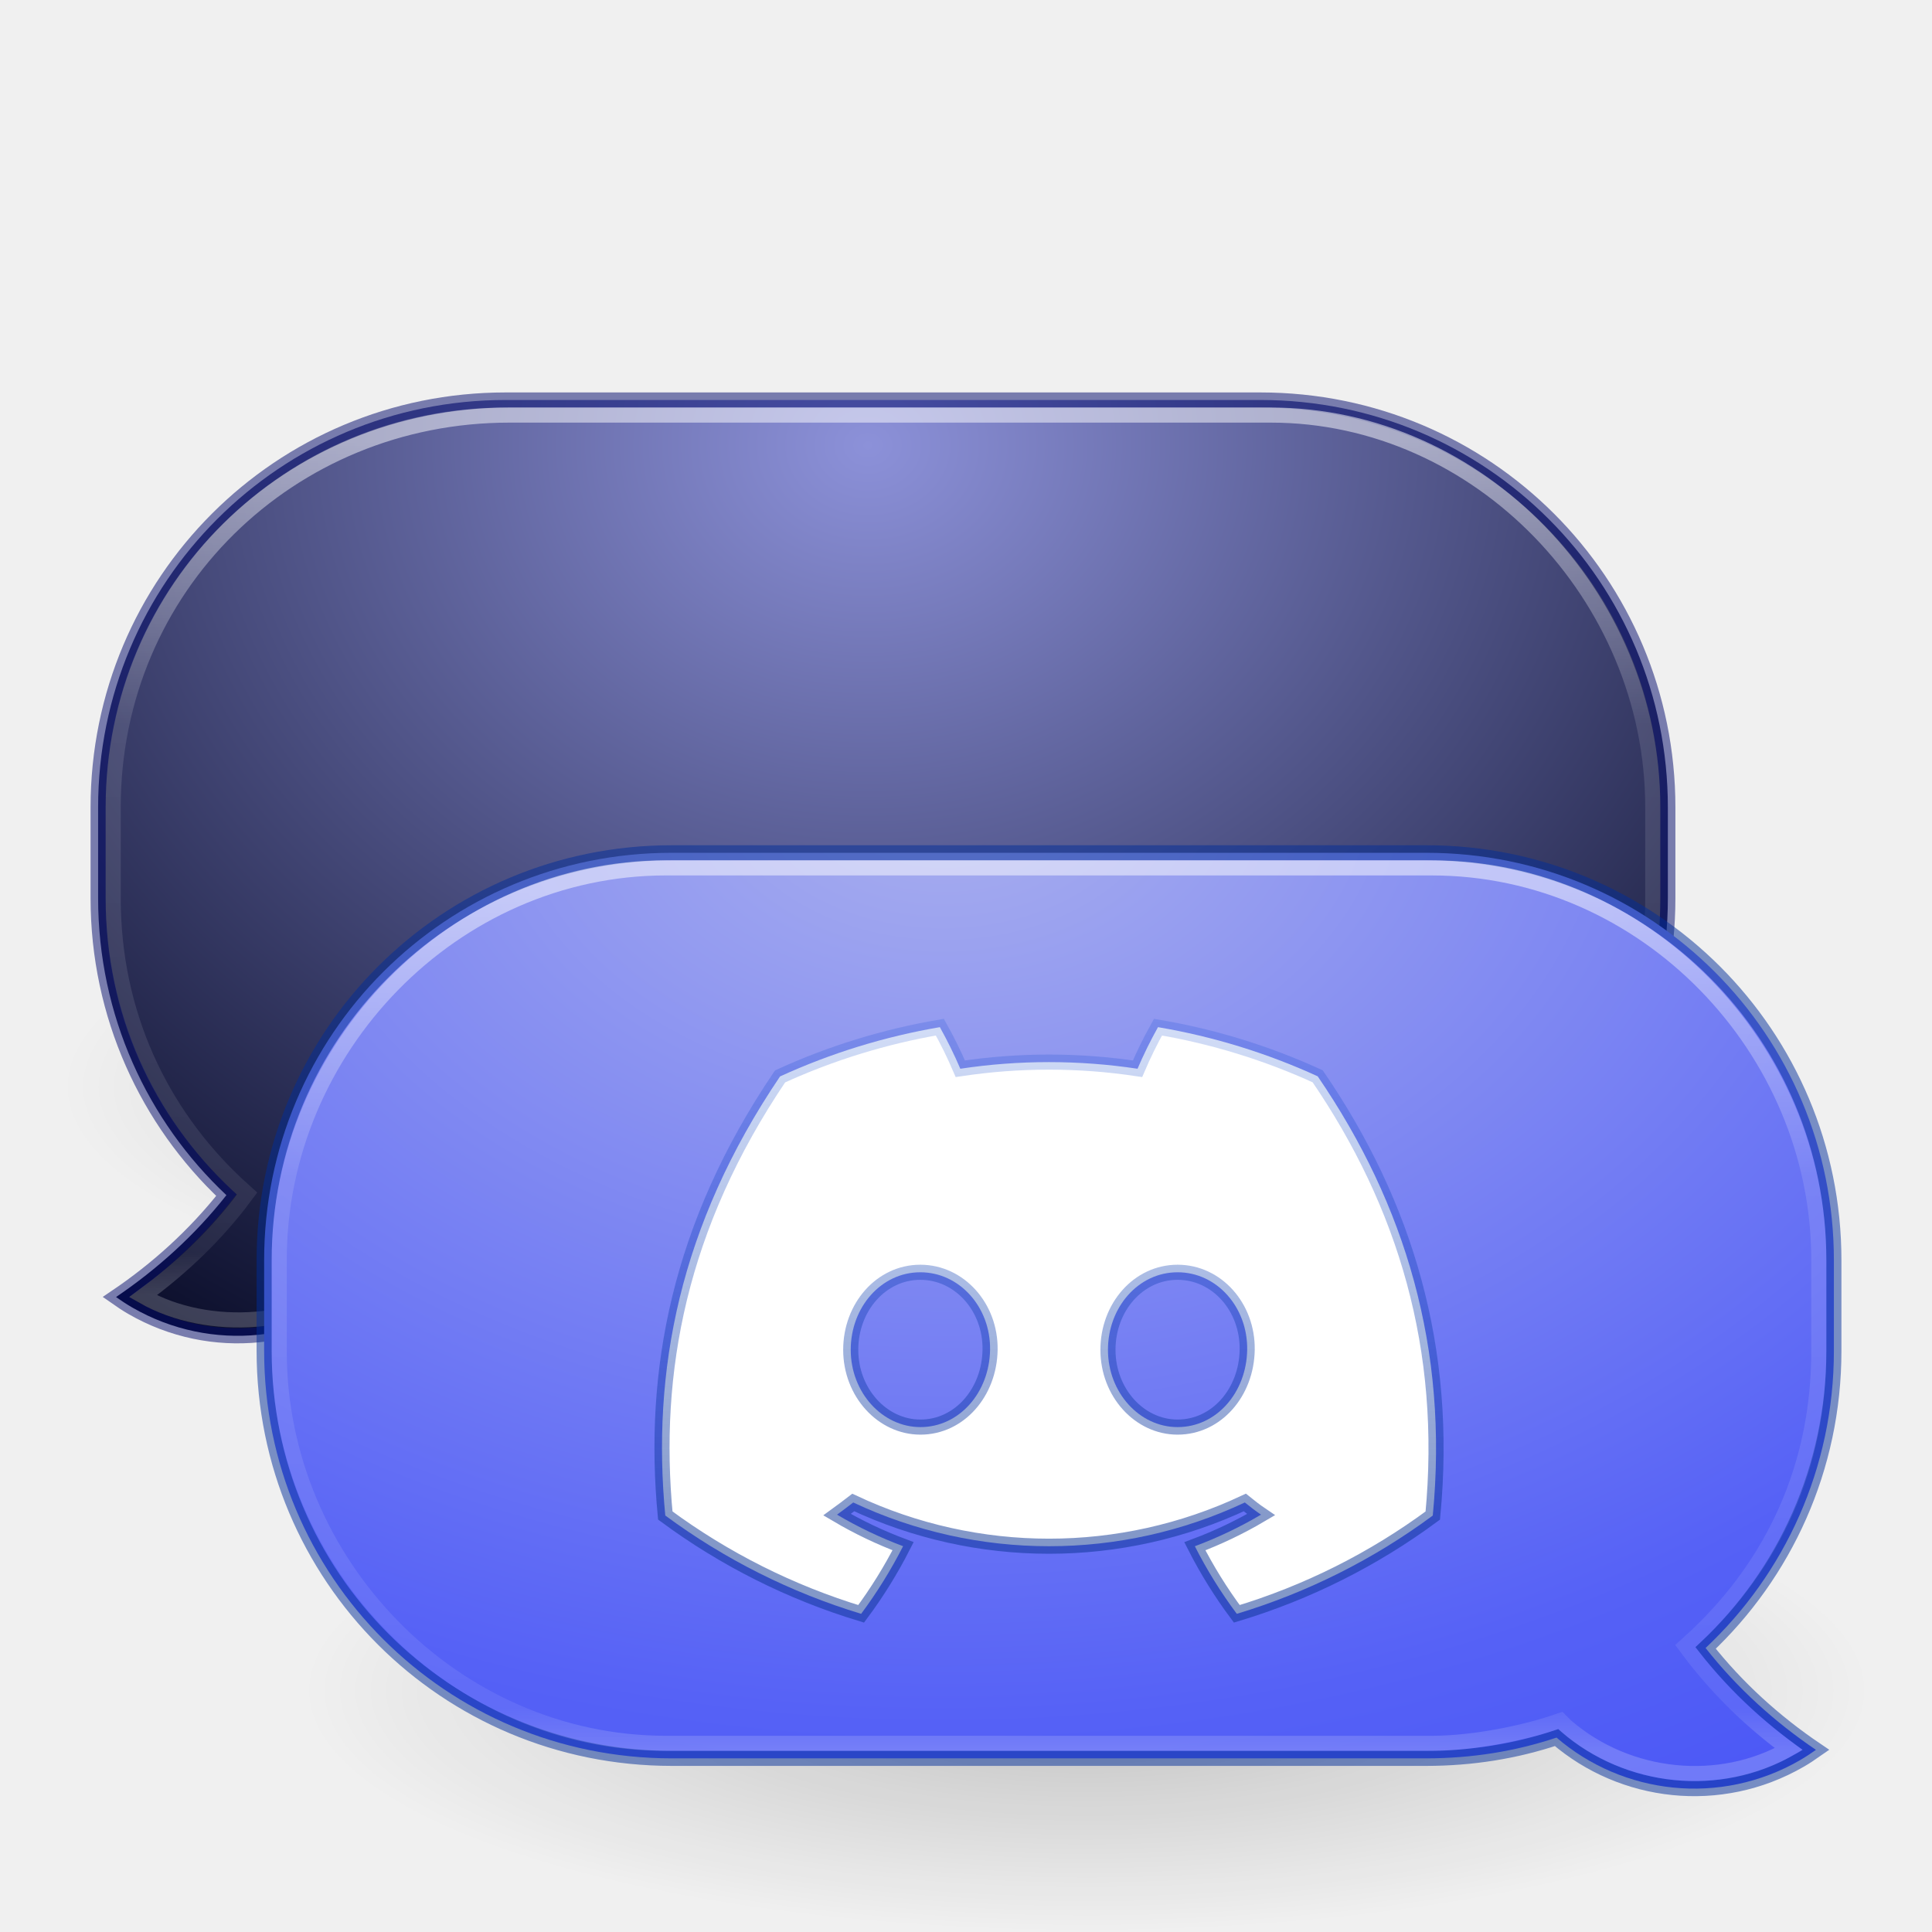
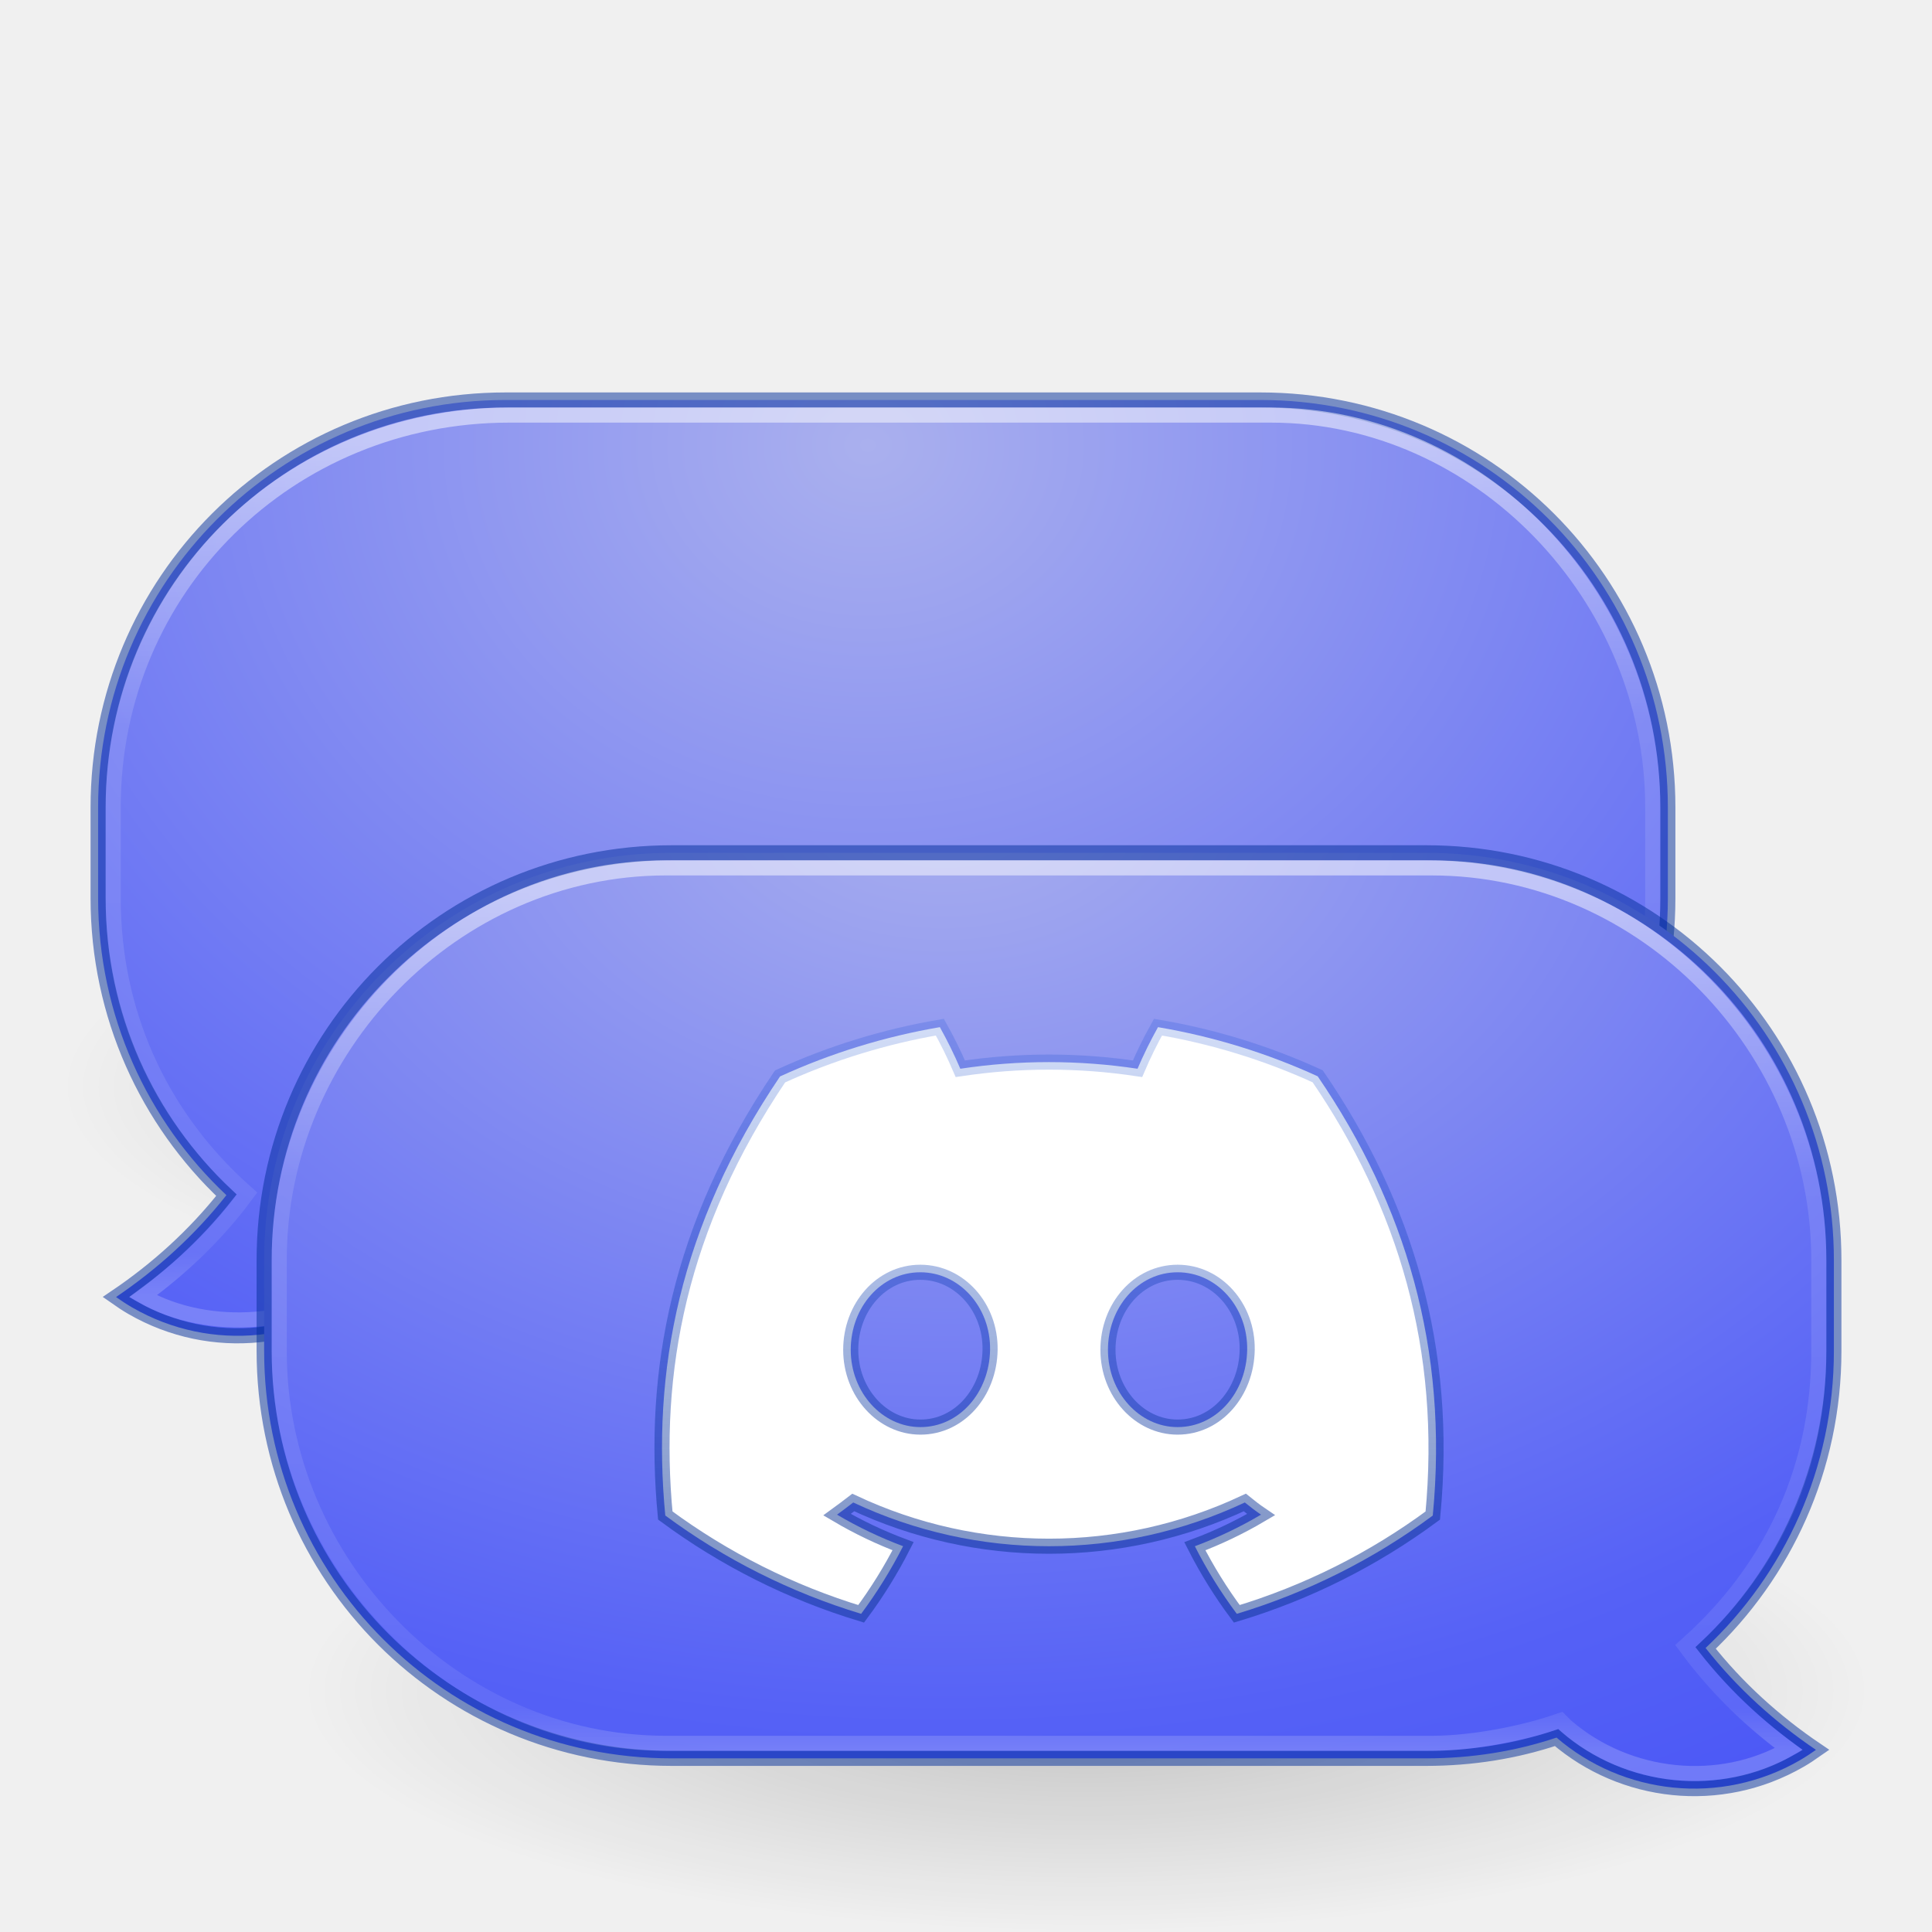
<svg xmlns="http://www.w3.org/2000/svg" xmlns:xlink="http://www.w3.org/1999/xlink" version="1.1" width="128" height="128" id="svg4379">
  <defs id="defs4381">
    <linearGradient id="linearGradient9207">
      <stop style="stop-color:#083191;stop-opacity:0.502" offset="0" id="stop9203" />
      <stop style="stop-color:#0c51f3;stop-opacity:0" offset="1" id="stop9205" />
    </linearGradient>
    <linearGradient id="linearGradient4113">
      <stop id="stop4115" style="stop-color:#000000;stop-opacity:1" offset="0" />
      <stop id="stop4117" style="stop-color:#000000;stop-opacity:0" offset="1" />
    </linearGradient>
    <radialGradient r="18" fy="38" fx="26" cy="38" cx="26" gradientTransform="matrix(2.888889,0,0,0.8888889,-19.11111,38.22222)" gradientUnits="userSpaceOnUse" id="radialGradient3901" xlink:href="#linearGradient4113" />
-     <radialGradient r="26.5" fy="19.019" fx="36" cy="19.019" cx="36" gradientTransform="matrix(-2.2629402e-7,10.26321,12.07547,2.662038e-7,-174.1605,-349.9758)" gradientUnits="userSpaceOnUse" id="radialGradient3895" xlink:href="#linearGradient4223" />
+     <radialGradient r="26.5" fy="19.019" fx="36" cy="19.019" cx="36" gradientTransform="matrix(-2.2629402e-7,10.26321,12.07547,2.662038e-7,-174.1605,-349.9758)" gradientUnits="userSpaceOnUse" id="radialGradient3895" xlink:href="#linearGradient4129" />
    <linearGradient id="linearGradient4223">
      <stop id="stop4225" style="stop-color:#8c91d9;stop-opacity:1" offset="0" />
      <stop id="stop4227" style="stop-color:#0a0d29;stop-opacity:1" offset="0.262" />
      <stop id="stop4229" style="stop-color:#000000;stop-opacity:1" offset="0.661" />
      <stop id="stop4231" style="stop-color:#000000;stop-opacity:1" offset="1" />
    </linearGradient>
    <linearGradient gradientTransform="matrix(2.028713,0,0,2.034022,-2.524226,2.087875)" y2="56" x2="36" y1="28" x1="36" gradientUnits="userSpaceOnUse" id="linearGradient3897" xlink:href="#linearGradient4546" />
    <linearGradient id="linearGradient4546">
      <stop id="stop4548" style="stop-color:#ffffff;stop-opacity:1" offset="0" />
      <stop id="stop4550" style="stop-color:#ffffff;stop-opacity:0.235" offset="0.333" />
      <stop id="stop4552" style="stop-color:#ffffff;stop-opacity:0.157" offset="0.951" />
      <stop id="stop4554" style="stop-color:#ffffff;stop-opacity:0.392" offset="1" />
    </linearGradient>
    <radialGradient r="18" fy="38" fx="26" cy="38" cx="26" gradientTransform="matrix(2.888889,0,0,0.8888889,-3.111111,78.22222)" gradientUnits="userSpaceOnUse" id="radialGradient3997" xlink:href="#linearGradient4113" />
    <radialGradient r="26.5" fy="19.74" fx="34.801" cy="19.74" cx="34.801" gradientTransform="matrix(2.9275666e-7,9.055771,-12.67924,3.085139e-7,312.7865,-263.6486)" gradientUnits="userSpaceOnUse" id="radialGradient3863" xlink:href="#linearGradient4129" />
    <linearGradient id="linearGradient4129">
      <stop id="stop4131" style="stop-color:#aab0ee;stop-opacity:1" offset="0" />
      <stop id="stop4133" style="stop-color:#5561f6;stop-opacity:1" offset="0.262" />
      <stop id="stop4135" style="stop-color:#0e1ff2;stop-opacity:1" offset="0.705" />
      <stop id="stop4137" style="stop-color:#050d61;stop-opacity:1" offset="1" />
    </linearGradient>
    <linearGradient gradientTransform="matrix(-2.018382,0,0,2.018382,128.6213,-37.27199)" y2="56" x2="36" y1="28" x1="36" gradientUnits="userSpaceOnUse" id="linearGradient4259" xlink:href="#linearGradient4546" />
    <linearGradient xlink:href="#linearGradient9207" id="linearGradient9209" x1="70.441" y1="100.984" x2="70.441" y2="48.129" gradientUnits="userSpaceOnUse" gradientTransform="matrix(1.007399,0,0,1.007399,0.06289925,-0.1009451)" />
  </defs>
  <g id="g4217">
    <path d="M 108,72 A 52,16 0 0 1 4,72 52,16 0 1 1 108,72 Z" id="path3899" style="opacity:0.2;fill:url(#radialGradient3901);fill-opacity:1;stroke:none" />
    <g id="g4207" transform="translate(2,9.999996)">
-       <path style="fill:url(#radialGradient3895);fill-opacity:1;stroke:#00096b;stroke-width:1;stroke-opacity:0.498" d="m 81.5,16.5 c 14.958,0 27,12.041 27,26.998 l 0,5.999 c 0,14.957 -12.042,26.998 -27,26.998 l -50,0 c -3.017,0 -5.92,-0.47 -8.625,-1.375 C 18.491,78.892 12.042,79.675 6.75,76.619 6.386,76.409 6.025,76.169 5.688,75.932 8.401,74.097 10.903,71.847 13,69.183 7.769,64.265 4.5,57.276 4.5,49.497 l 0,-5.999 C 4.5,28.541 16.542,16.5 31.5,16.5 l 50,0 z" id="path3887" />
+       <path style="fill:url(#radialGradient3895);fill-opacity:1;stroke:#002e99;stroke-width:1;stroke-opacity:0.498" d="m 81.5,16.5 c 14.958,0 27,12.041 27,26.998 l 0,5.999 c 0,14.957 -12.042,26.998 -27,26.998 l -50,0 c -3.017,0 -5.92,-0.47 -8.625,-1.375 C 18.491,78.892 12.042,79.675 6.75,76.619 6.386,76.409 6.025,76.169 5.688,75.932 8.401,74.097 10.903,71.847 13,69.183 7.769,64.265 4.5,57.276 4.5,49.497 l 0,-5.999 C 4.5,28.541 16.542,16.5 31.5,16.5 l 50,0 z" id="path3887" />
      <path id="path3889" d="M 82.199,17.5 C 96,17.5 107.5,29.5 107.5,43.472 l 0,6.055 c 0,14.554 -10.748,26.23 -25.301,26.23 l -50.46,0 c -2.939,0 -5.938,-0.525 -8.561,-1.403 l -0.568,-0.189 -0.378,0.378 c -3.926,3.378 -10.451,3.795 -14.759,1.333 2.361,-1.74 4.452,-3.663 6.328,-6.047 l 0.568,-0.757 -0.694,-0.631 C 8.59,63.662 5.5,57.087 5.5,49.518 l 0,-6.055 c 0,-14.554 11.685,-25.963 26.239,-25.963 z" style="fill:none;stroke:url(#linearGradient4259);stroke-width:1;stroke-miterlimit:4;stroke-dasharray:none;stroke-opacity:0.498" clip-path="none" />
    </g>
    <path style="opacity:0.2;fill:url(#radialGradient3997);fill-opacity:1;stroke:none" id="path4564" d="m 124,112 a 52,16 0 0 1 -104,0 52,16 0 1 1 104,0 z" />
    <g id="g4211">
      <path id="rect3064" d="m 44.5,56.5 c -14.958,0 -27,12.041 -27,26.998 l 0,5.999 c 0,14.957 12.042,26.998 27,26.998 l 50,0 c 3.017,0 5.92,-0.47 8.625,-1.375 4.384,3.772 10.833,4.555 16.125,1.5 0.364,-0.21 0.725,-0.451 1.062,-0.687 -2.714,-1.835 -5.216,-4.085 -7.312,-6.749 5.231,-4.918 8.5,-11.906 8.5,-19.686 l 0,-5.999 C 121.5,68.541 109.458,56.5 94.5,56.5 l -50,0 z" style="fill:url(#radialGradient3863);fill-opacity:1;stroke:#002e99;stroke-width:1;stroke-opacity:0.498" />
      <path clip-path="none" style="fill:none;fill-opacity:1;stroke:url(#linearGradient3897);stroke-width:1;stroke-miterlimit:4;stroke-dasharray:none;stroke-opacity:0.498" d="M 44.136,57.499 C 30,57.499 18.5,69.499 18.5,83.449 l 0,6.102 c 0,13.949 11.5,25.949 25.641,25.949 l 50.718,0 c 2.822,0 6.141,-0.72 7.952,-1.327 l 0.571,-0.191 0.38,0.381 c 4.112,3.548 10.175,4.137 14.749,1.517 -2.373,-1.754 -4.393,-3.667 -6.278,-6.069 l -0.571,-0.763 0.697,-0.636 C 117.47,103.595 120.5,97.178 120.5,89.551 l 0,-6.102 c 0,-13.949 -11.5,-25.949 -25.646,-25.949 z" id="path3873" />
    </g>
    <path fill="#fff" d="m 87.3,71.308 a 42.413,42.413 0 0 0 -10.58,-3.256 29.066,29.066 0 0 0 -1.355,2.755 39.4,39.4 0 0 0 -11.742,0 29.191,29.191 0 0 0 -1.355,-2.755 42.712,42.711 0 0 0 -10.588,3.264 c -6.696,9.906 -8.511,19.567 -7.603,29.09 v 0 a 42.647,42.647 0 0 0 12.976,6.514 31.341,31.341 0 0 0 2.779,-4.481 27.598,27.597 0 0 1 -4.376,-2.089 c 0.367,-0.266 0.726,-0.541 1.073,-0.807 a 30.482,30.481 0 0 0 25.944,0 c 0.351,0.286 0.71,0.561 1.073,0.807 a 27.703,27.702 0 0 1 -4.384,2.093 31.059,31.058 0 0 0 2.779,4.477 42.453,42.453 0 0 0 12.984,-6.51 v 0 C 95.988,89.366 93.104,79.794 87.3,71.308 Z m -26.319,23.241 c -2.529,0 -4.618,-2.295 -4.618,-5.119 0,-2.824 2.017,-5.139 4.61,-5.139 2.594,0 4.667,2.315 4.622,5.139 -0.044,2.824 -2.037,5.119 -4.614,5.119 z m 17.038,0 c -2.533,0 -4.614,-2.295 -4.614,-5.119 0,-2.824 2.017,-5.139 4.614,-5.139 2.598,0 4.655,2.315 4.61,5.139 -0.044,2.824 -2.033,5.119 -4.61,5.119 z" id="path2" style="fill:#ffffff;fill-opacity:1;stroke:url(#linearGradient9209);stroke-width:1;stroke-miterlimit:4;stroke-dasharray:none;stroke-opacity:1" />
  </g>
</svg>
